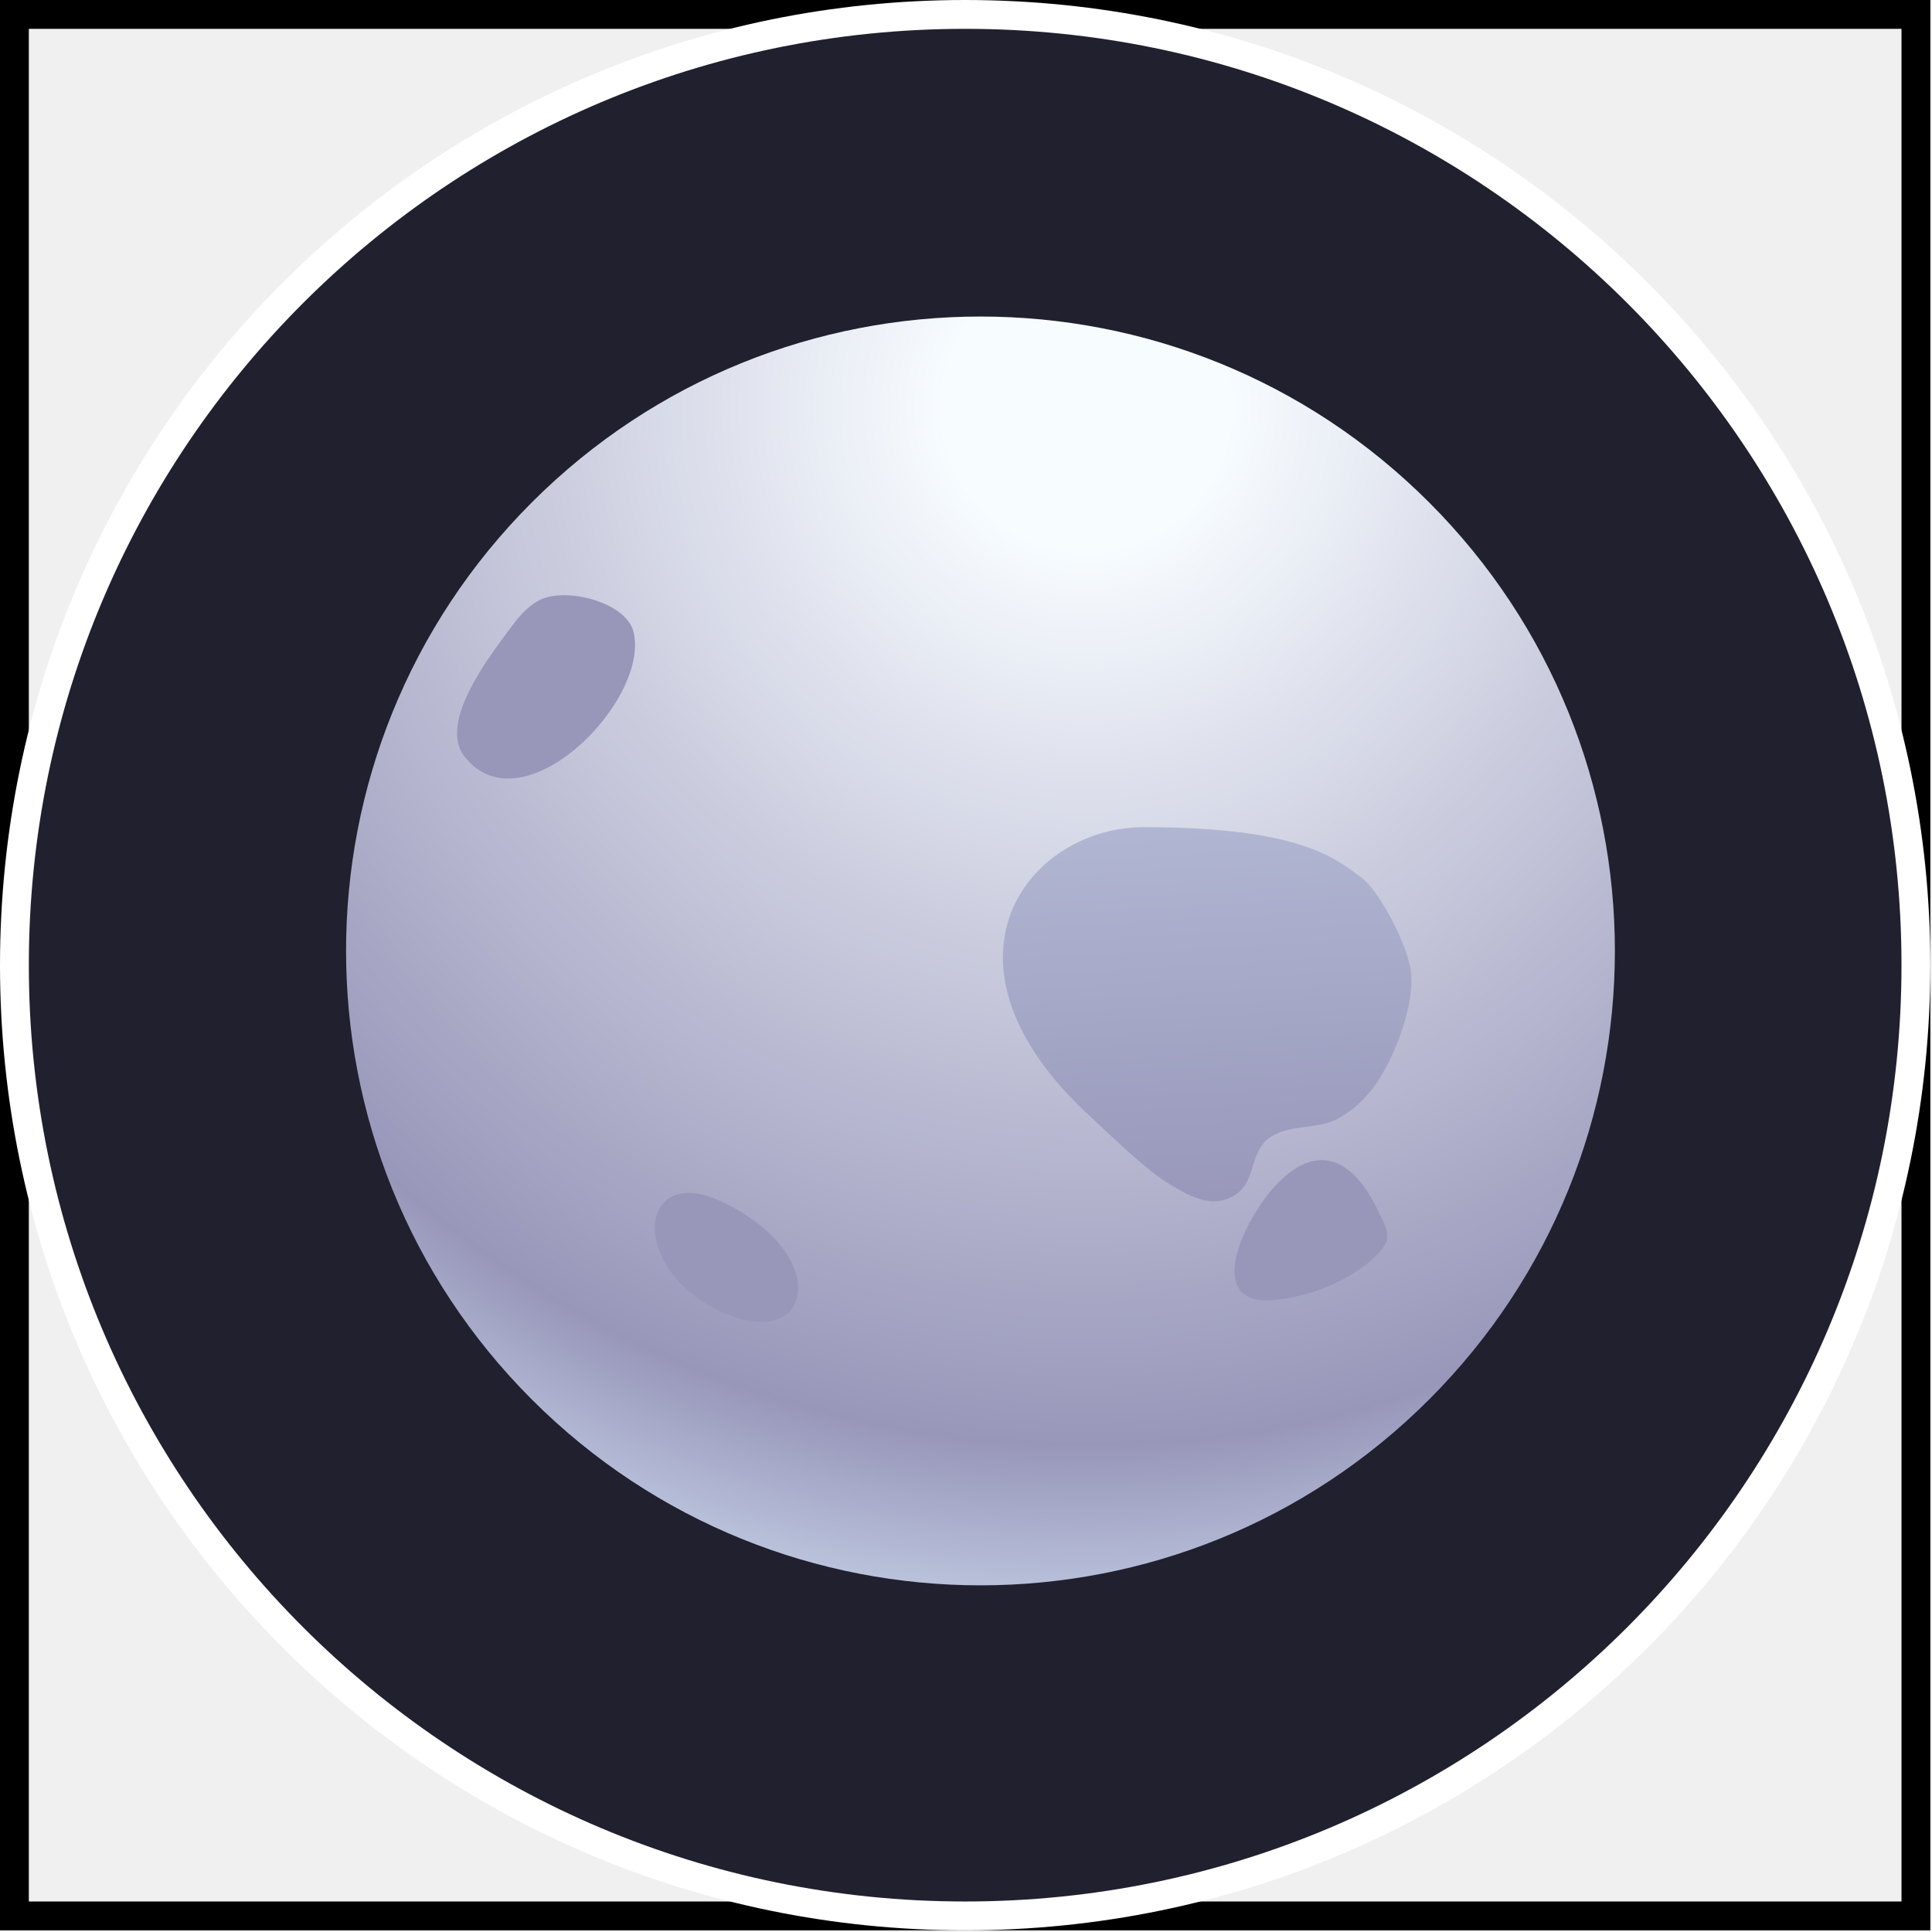
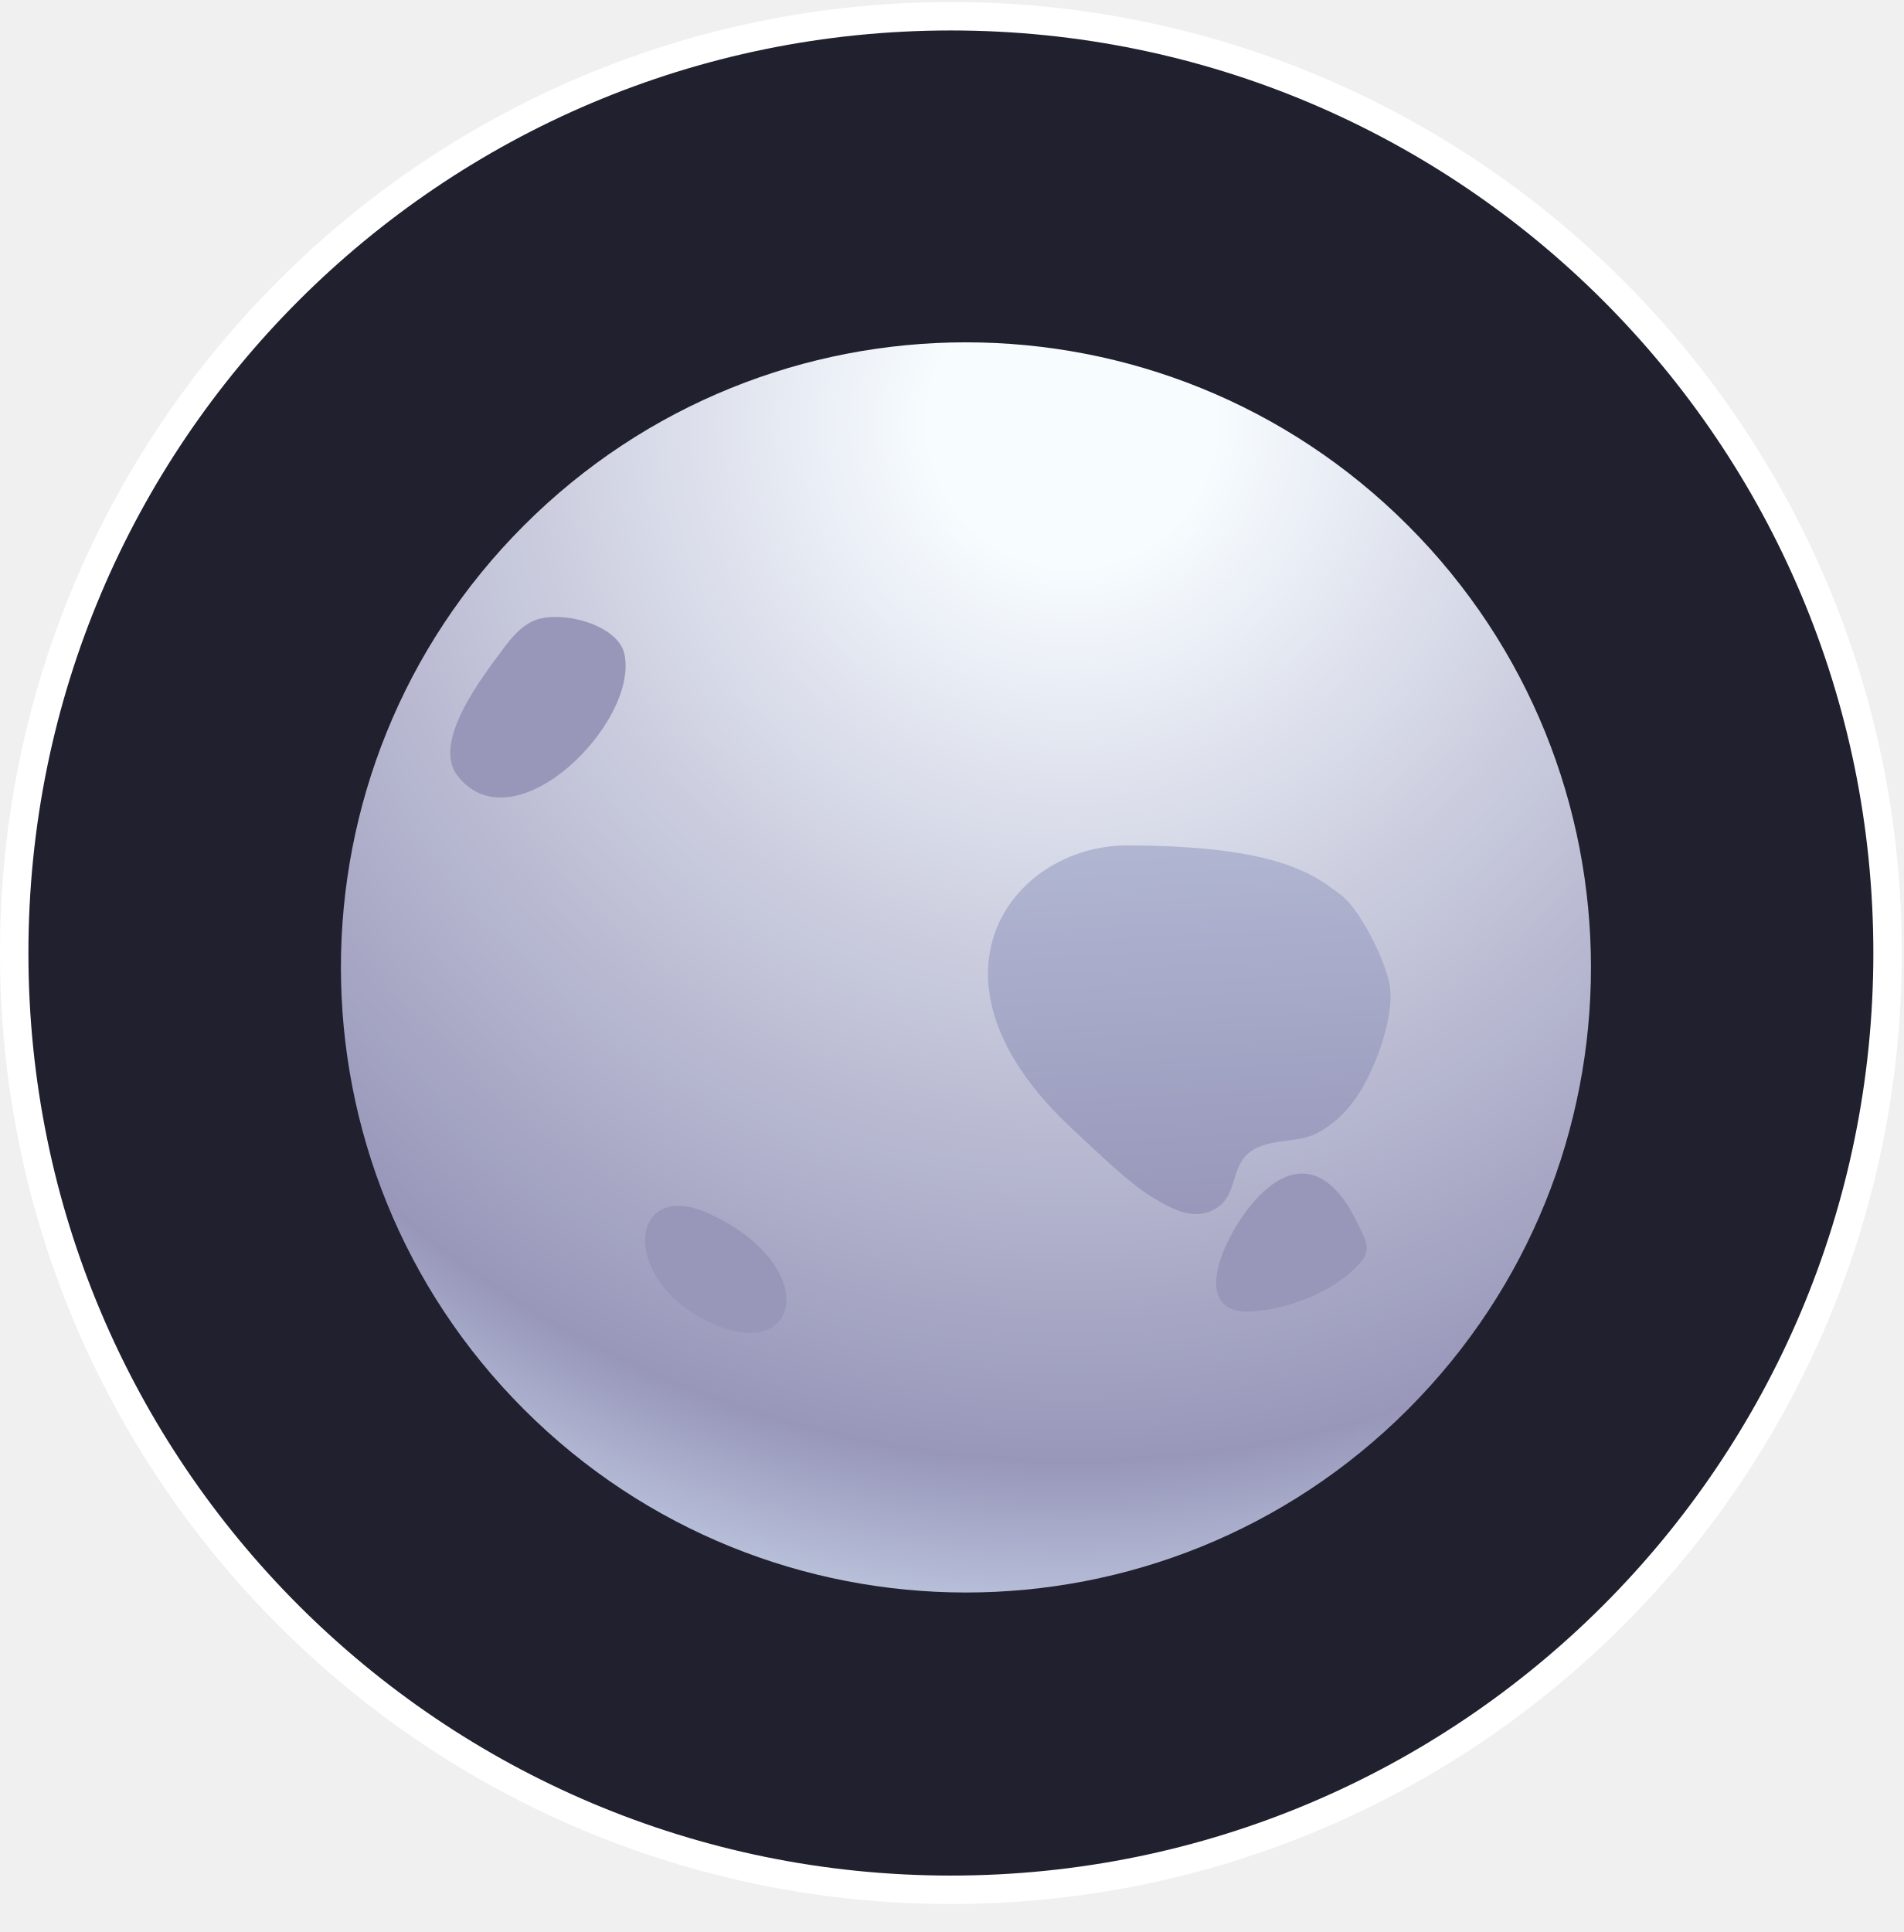
- <svg xmlns="http://www.w3.org/2000/svg" width="67" height="67" viewBox="0 0 67 67" fill="none">
-   <rect x="0.5" y="0.5" width="65.942" height="65.942" stroke="black" />
-   <circle cx="33.471" cy="33.471" r="32.971" fill="#21202F" stroke="white" />
-   <g clip-path="url(#clip0_115_1245)">
-     <path d="M49.559 48.535C58.151 39.943 58.151 26.012 49.559 17.421C40.967 8.829 27.037 8.829 18.445 17.421C9.853 26.012 9.853 39.943 18.445 48.535C27.037 57.126 40.967 57.126 49.559 48.535Z" fill="url(#paint0_radial_115_1245)" />
-     <path d="M39.685 28.685C45.151 28.685 46.35 29.808 47.186 30.412C47.839 30.881 48.842 32.811 48.938 33.746C49.037 34.706 48.516 36.353 47.818 37.441C47.464 37.994 47.012 38.446 46.44 38.77C45.738 39.17 44.943 38.984 44.223 39.339C43.25 39.817 43.644 40.925 42.826 41.444C42.05 41.938 41.273 41.489 40.585 41.081C39.773 40.599 38.667 39.515 37.783 38.697C32.013 33.369 35.627 28.683 39.685 28.683V28.685Z" fill="url(#paint1_linear_115_1245)" />
-     <path d="M18.479 20.951C18.177 21.167 17.933 21.465 17.71 21.767C17.028 22.69 15.184 25.036 16.098 26.223C18.078 28.797 22.52 24.346 21.977 21.936C21.736 20.872 19.621 20.355 18.721 20.805C18.637 20.848 18.556 20.897 18.479 20.951Z" fill="url(#paint2_linear_115_1245)" />
-     <path d="M43.325 42.418C42.612 43.753 42.451 45.197 44.081 45.09C45.358 45.006 46.922 44.4 47.807 43.459C47.94 43.318 48.066 43.158 48.101 42.969C48.146 42.727 48.036 42.485 47.927 42.264C47.683 41.763 47.434 41.255 47.055 40.848C45.588 39.271 44.047 41.062 43.325 42.418Z" fill="url(#paint3_linear_115_1245)" />
-     <path d="M25.003 41.662C22.1 40.306 21.789 44.008 25.003 45.484C28.218 46.962 28.913 43.487 25.003 41.662Z" fill="url(#paint4_linear_115_1245)" />
+ <svg xmlns="http://www.w3.org/2000/svg" width="67" height="68" viewBox="0 0 67 68" fill="none">
+   <circle cx="33.471" cy="33.543" r="32.971" fill="#21202F" stroke="white" />
+   <g clip-path="url(#clip0_2795_14200)">
+     <path d="M49.558 49.607C58.15 41.015 58.15 27.085 49.558 18.493C40.966 9.901 27.036 9.901 18.444 18.493C9.852 27.085 9.852 41.015 18.444 49.607C27.036 58.199 40.966 58.199 49.558 49.607Z" fill="url(#paint0_radial_2795_14200)" />
+     <path d="M39.683 29.757C45.15 29.757 46.348 30.88 47.184 31.484C47.837 31.953 48.84 33.882 48.936 34.818C49.035 35.778 48.514 37.425 47.816 38.513C47.462 39.066 47.01 39.518 46.438 39.842C45.736 40.242 44.941 40.056 44.221 40.41C43.248 40.889 43.642 41.997 42.824 42.516C42.048 43.01 41.271 42.561 40.583 42.152C39.771 41.67 38.665 40.587 37.782 39.769C32.011 34.441 35.625 29.755 39.683 29.755V29.757Z" fill="url(#paint1_linear_2795_14200)" />
+     <path d="M18.478 22.024C18.176 22.239 17.933 22.538 17.709 22.84C17.027 23.762 15.183 26.108 16.097 27.295C18.077 29.87 22.519 25.418 21.976 23.008C21.736 21.945 19.62 21.427 18.72 21.878C18.636 21.921 18.555 21.97 18.478 22.024Z" fill="url(#paint2_linear_2795_14200)" />
+     <path d="M43.324 43.49C42.611 44.826 42.45 46.27 44.079 46.163C45.356 46.078 46.92 45.473 47.806 44.531C47.939 44.391 48.064 44.231 48.1 44.042C48.145 43.8 48.034 43.558 47.925 43.337C47.682 42.836 47.432 42.328 47.053 41.921C45.587 40.344 44.045 42.135 43.324 43.49Z" fill="url(#paint3_linear_2795_14200)" />
+     <path d="M25.003 42.735C22.099 41.379 21.788 45.081 25.003 46.557C28.217 48.034 28.913 44.559 25.003 42.735Z" fill="url(#paint4_linear_2795_14200)" />
  </g>
  <defs>
-     <radialGradient id="paint0_radial_115_1245" cx="0" cy="0" r="1" gradientUnits="userSpaceOnUse" gradientTransform="translate(37.6914 14.0322) scale(45.2471)">
+     <radialGradient id="paint0_radial_2795_14200" cx="0" cy="0" r="1" gradientUnits="userSpaceOnUse" gradientTransform="translate(37.6902 15.1045) scale(45.2471)">
      <stop offset="0.11" stop-color="#F7FCFF" />
      <stop offset="0.42" stop-color="#CACCDE" />
      <stop offset="0.8" stop-color="#9897BA" />
      <stop offset="1" stop-color="#D3E2F4" />
    </radialGradient>
-     <linearGradient id="paint1_linear_115_1245" x1="42.511" y1="45.099" x2="40.516" y2="9.69" gradientUnits="userSpaceOnUse">
+     <linearGradient id="paint1_linear_2795_14200" x1="42.509" y1="46.171" x2="40.514" y2="10.762" gradientUnits="userSpaceOnUse">
      <stop offset="0.09" stop-color="#9897BA" />
      <stop offset="1" stop-color="#D3E2F4" />
    </linearGradient>
-     <linearGradient id="paint2_linear_115_1245" x1="24.563" y1="13.601" x2="7.24" y2="45.482" gradientUnits="userSpaceOnUse">
+     <linearGradient id="paint2_linear_2795_14200" x1="24.562" y1="14.673" x2="7.239" y2="46.555" gradientUnits="userSpaceOnUse">
      <stop offset="0.8" stop-color="#9897BA" />
      <stop offset="1" stop-color="#D3E2F4" />
    </linearGradient>
-     <linearGradient id="paint3_linear_115_1245" x1="49.879" y1="30.663" x2="40.544" y2="57.411" gradientUnits="userSpaceOnUse">
+     <linearGradient id="paint3_linear_2795_14200" x1="49.878" y1="31.736" x2="40.542" y2="58.483" gradientUnits="userSpaceOnUse">
      <stop offset="0.8" stop-color="#9897BA" />
      <stop offset="1" stop-color="#D3E2F4" />
    </linearGradient>
-     <linearGradient id="paint4_linear_115_1245" x1="28.081" y1="35.339" x2="21.765" y2="53.441" gradientUnits="userSpaceOnUse">
+     <linearGradient id="paint4_linear_2795_14200" x1="28.08" y1="36.411" x2="21.764" y2="54.513" gradientUnits="userSpaceOnUse">
      <stop offset="0.8" stop-color="#9897BA" />
      <stop offset="1" stop-color="#D3E2F4" />
    </linearGradient>
-     <clipPath id="clip0_115_1245">
-       <rect width="44" height="44" fill="white" transform="translate(12 10.9766)" />
+     <clipPath id="clip0_2795_14200">
+       <rect width="44" height="44" fill="white" transform="translate(12 12.0488)" />
    </clipPath>
  </defs>
</svg>
